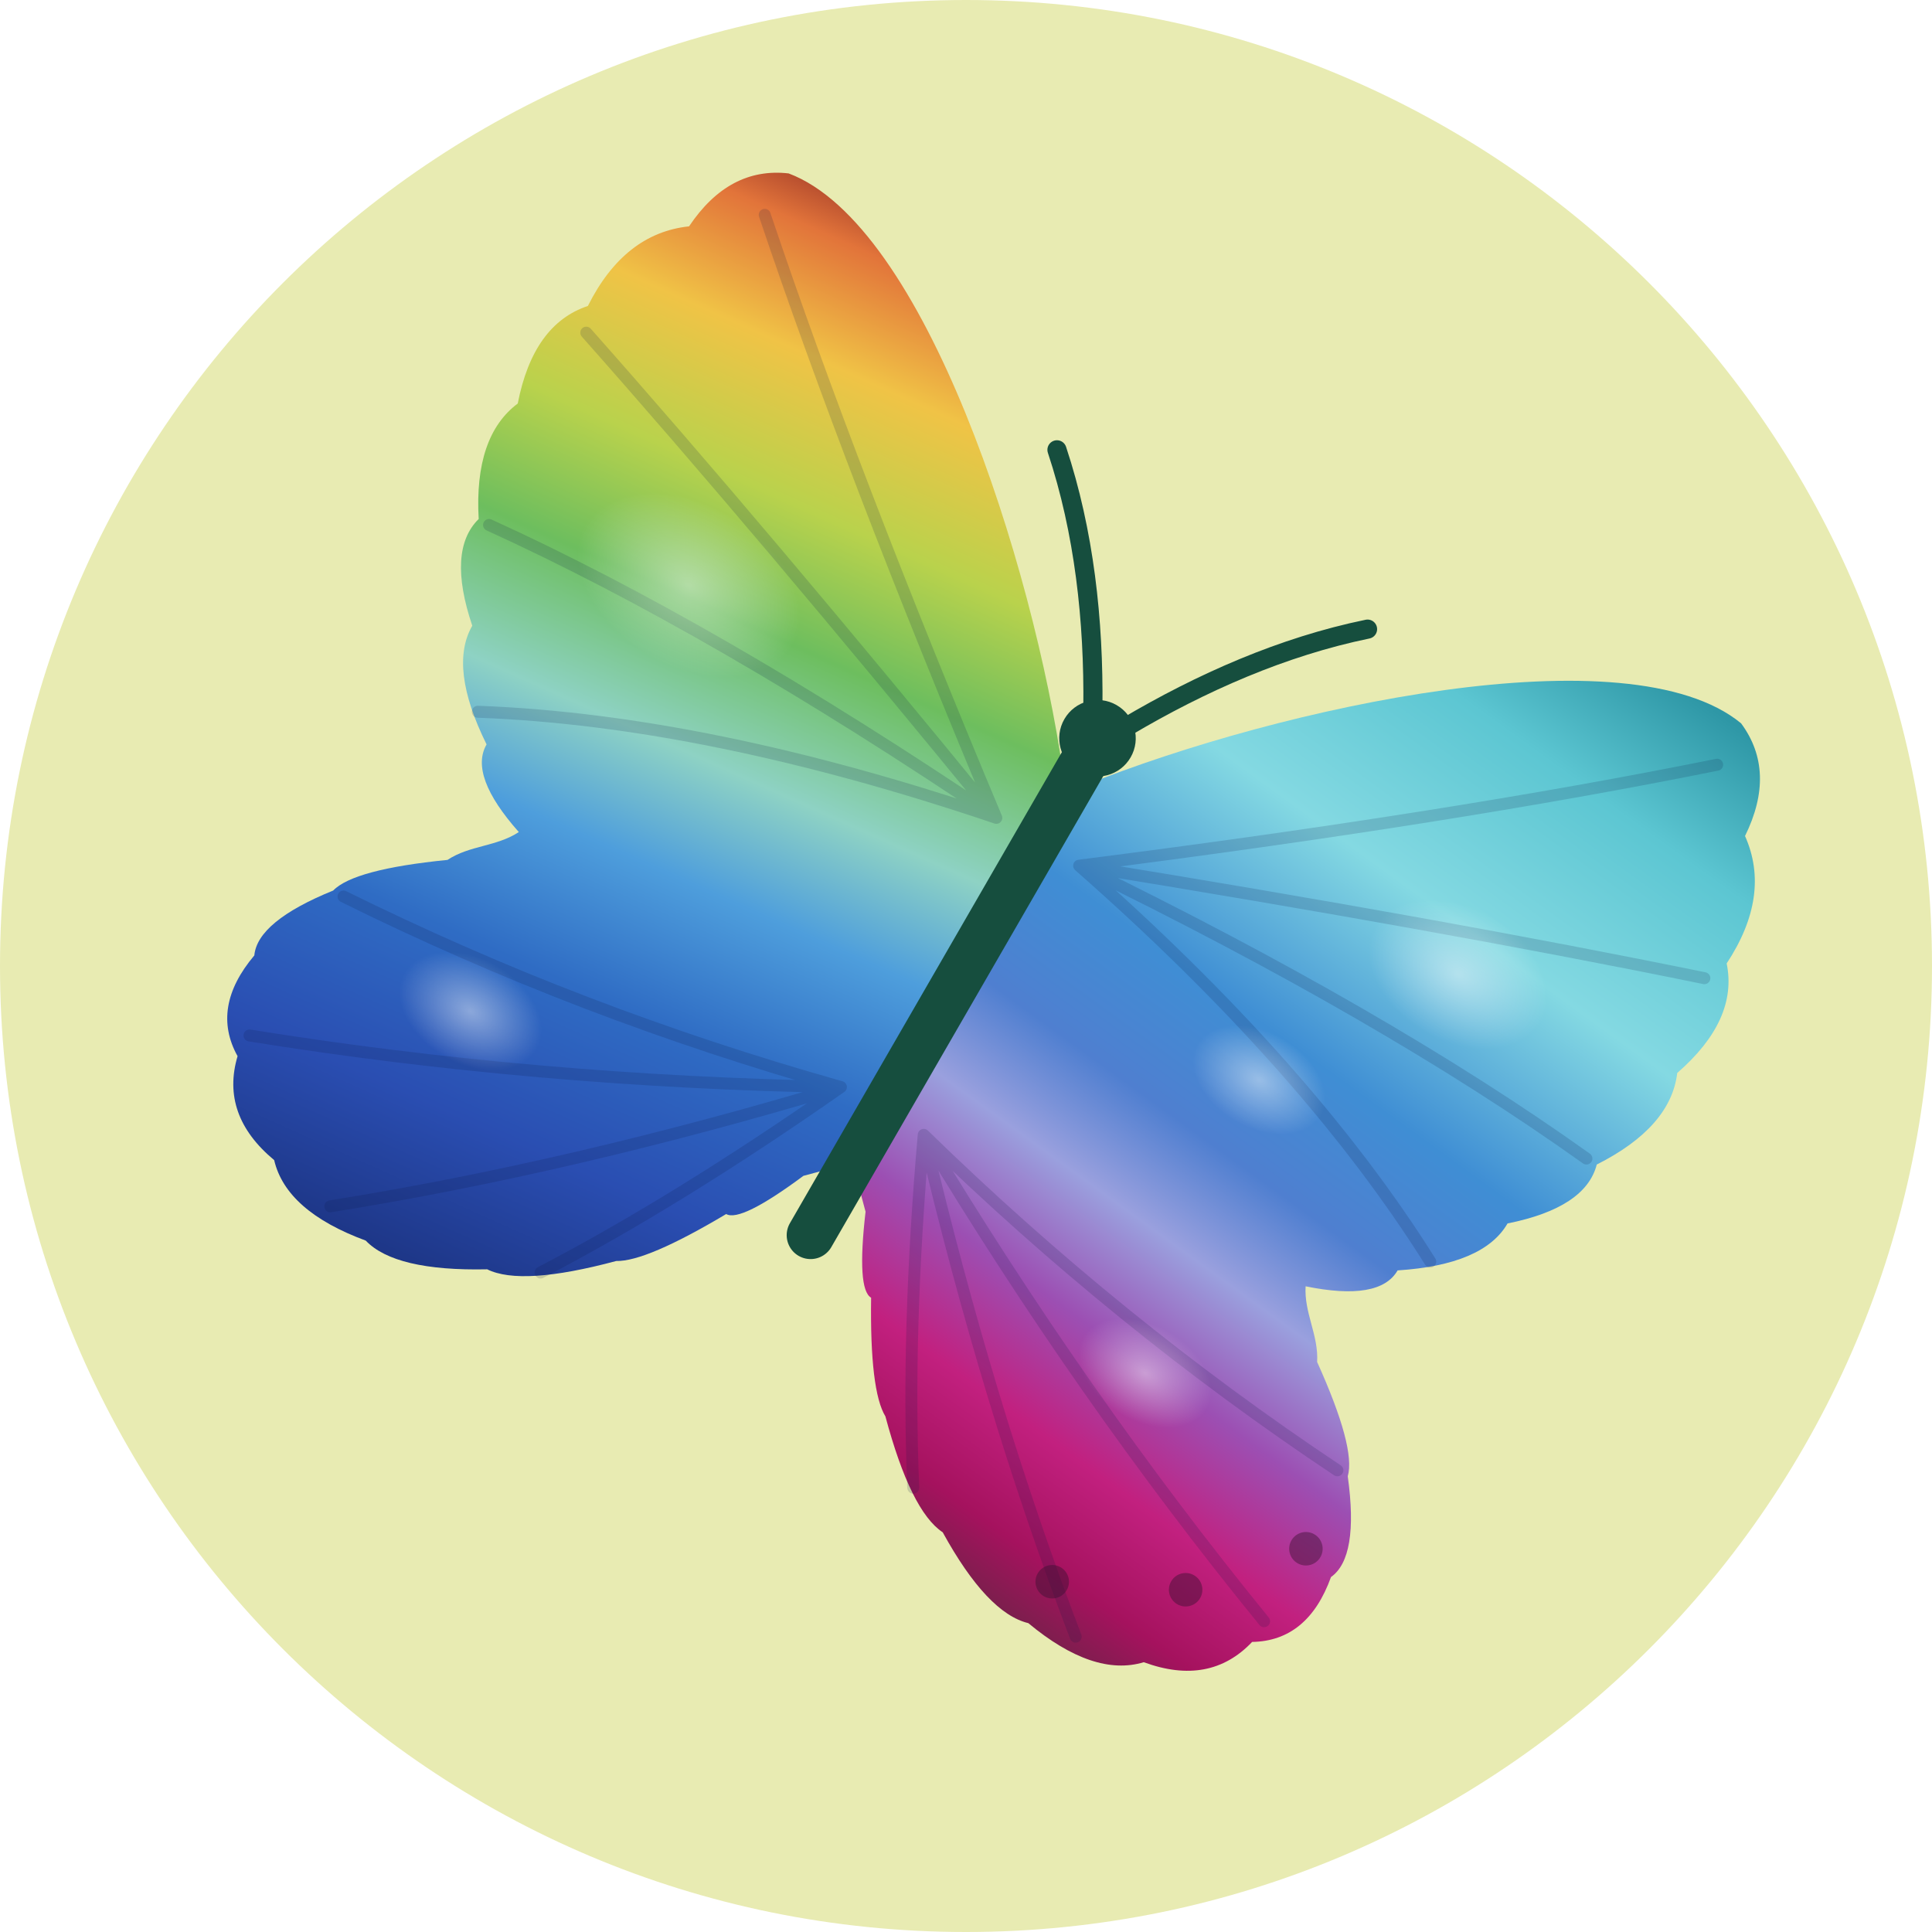
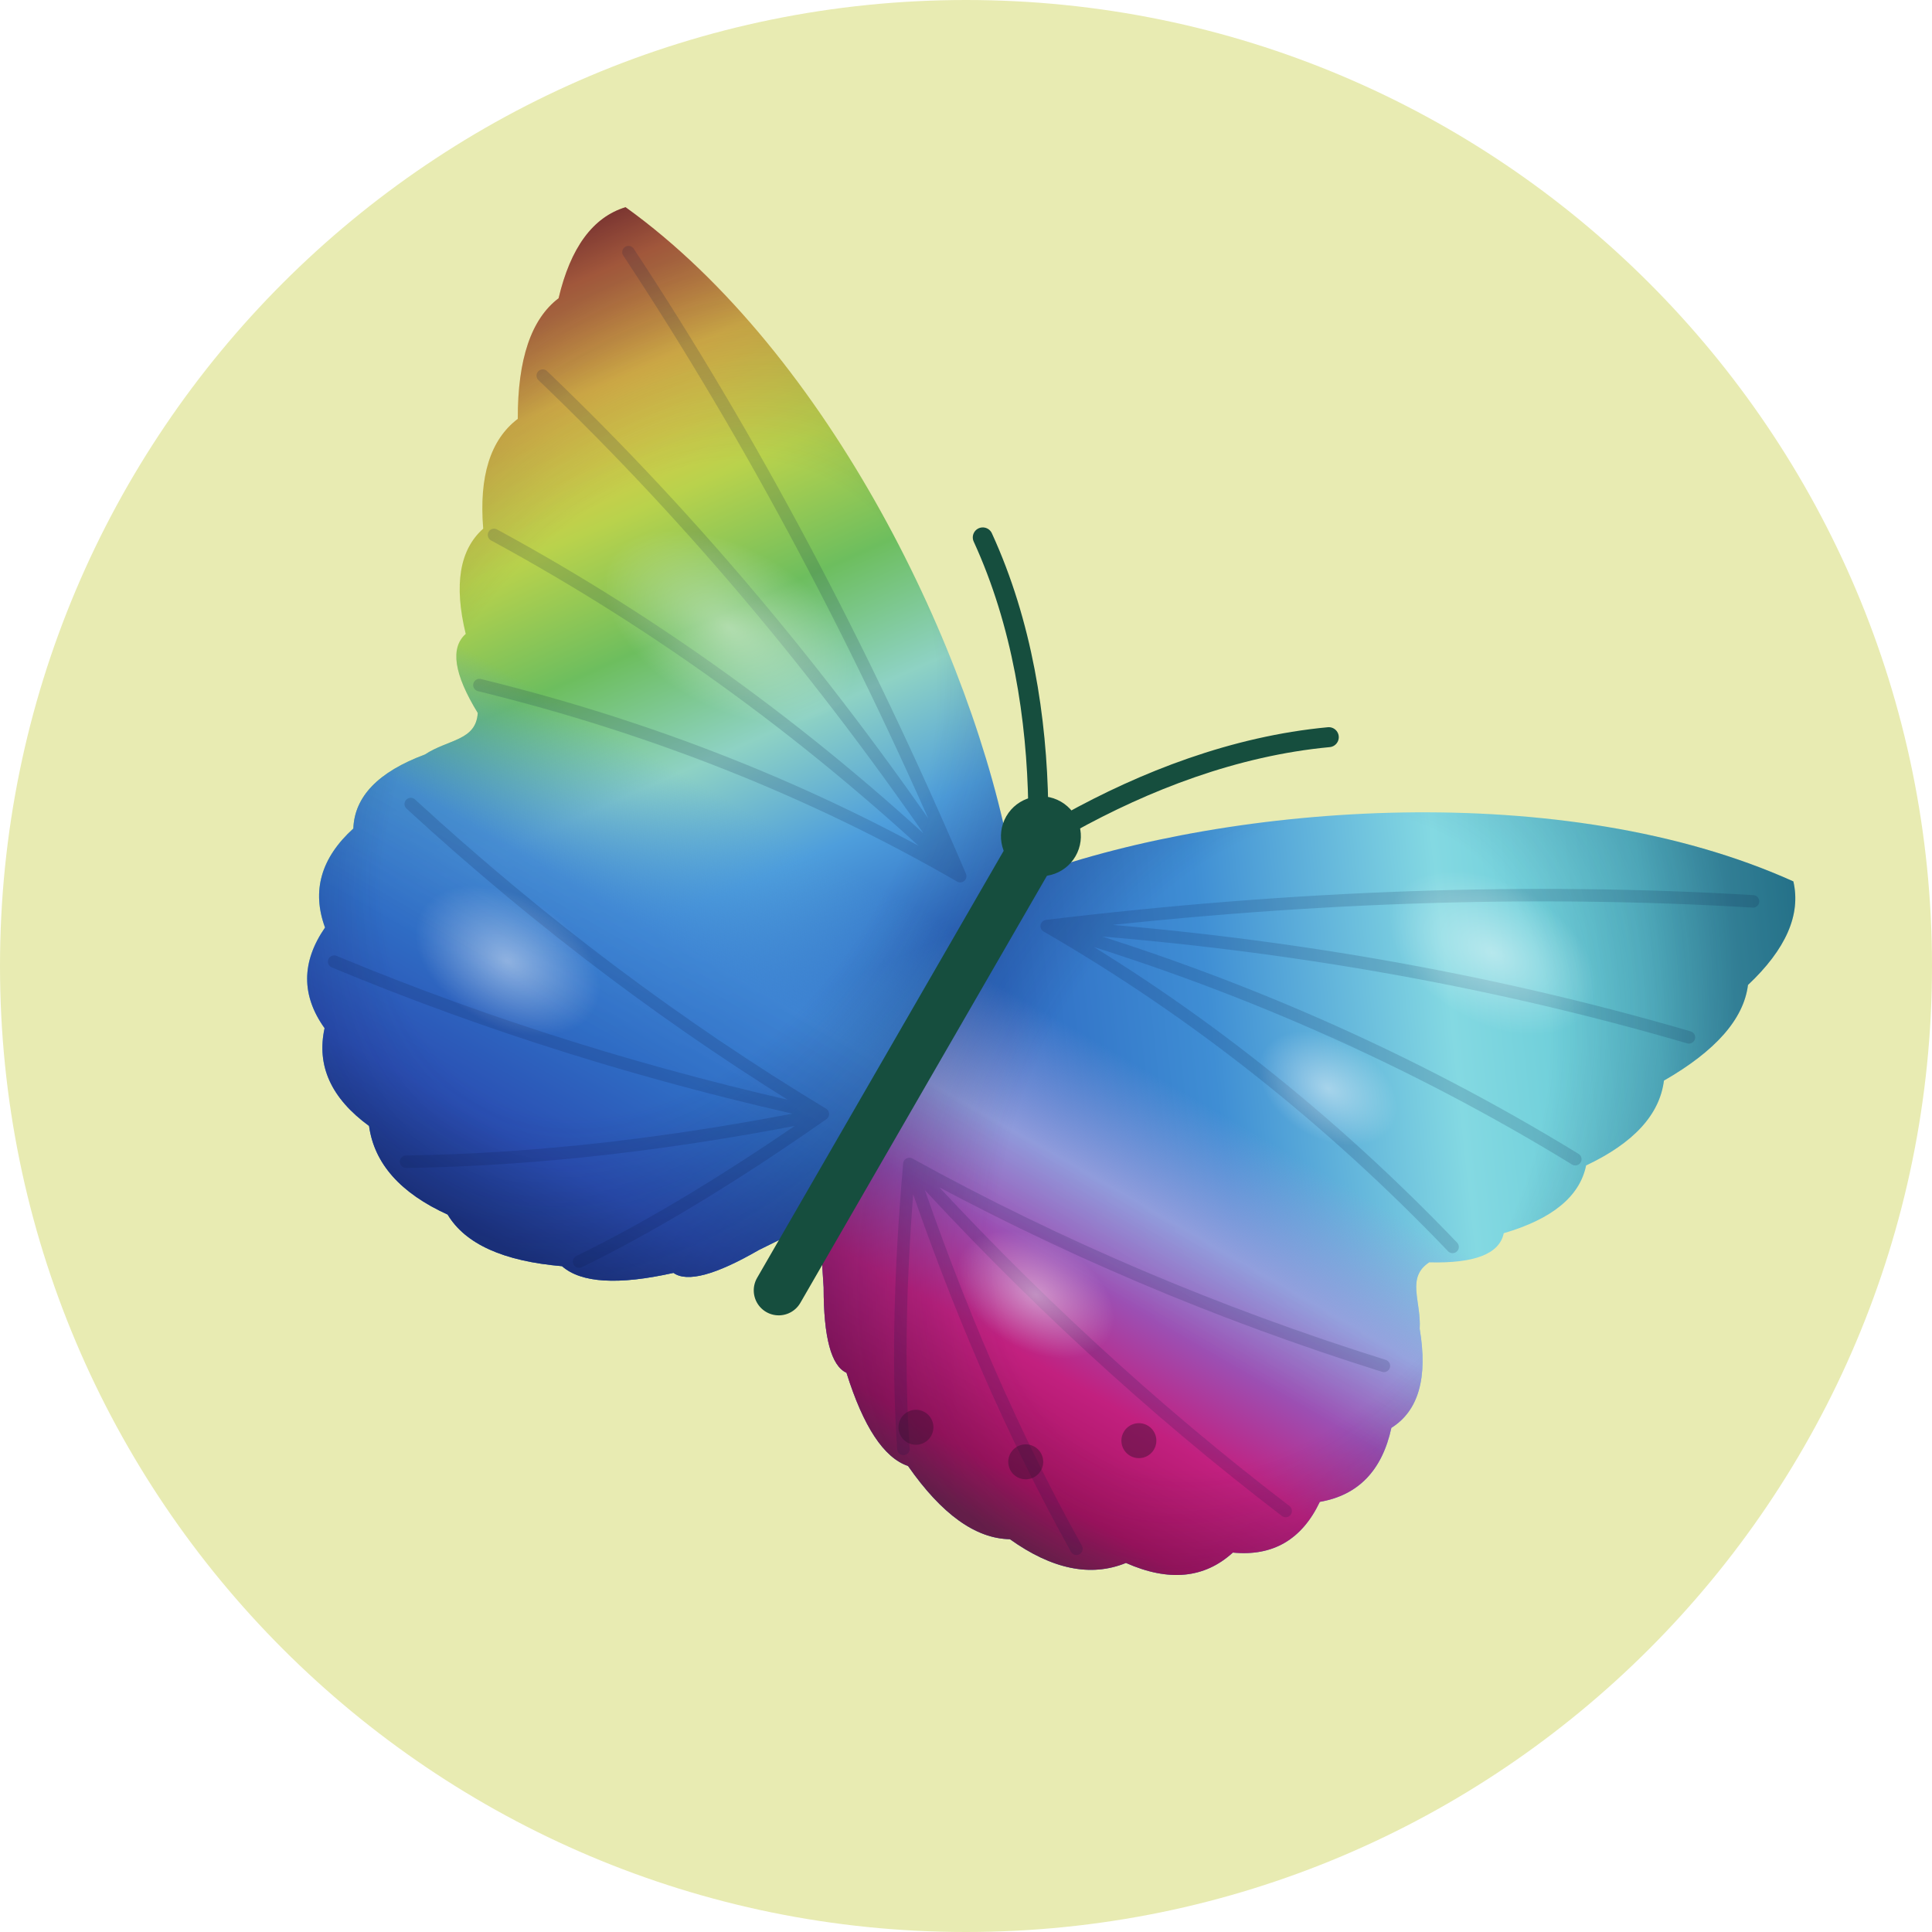
<svg xmlns="http://www.w3.org/2000/svg" viewBox="0 0 64 64">
  <defs>
-     <linearGradient id="lw" gradientUnits="userSpaceOnUse" x1="11" y1="6" x2="16" y2="55">
+     <linearGradient id="lw" gradientUnits="userSpaceOnUse" x1="5" y1="12" x2="31" y2="31">
      <stop offset="0" stop-color="#A63F2A" />
-       <stop offset="0.05" stop-color="#E2743A" />
-       <stop offset="0.15" stop-color="#F0C346" />
-       <stop offset="0.27" stop-color="#B9D24C" />
-       <stop offset="0.38" stop-color="#6DBE5E" />
-       <stop offset="0.5" stop-color="#8ED2C4" />
-       <stop offset="0.6" stop-color="#4E9EDC" />
-       <stop offset="0.72" stop-color="#2F6CC4" />
-       <stop offset="0.86" stop-color="#2A4EB2" />
+       <stop offset="0.07" stop-color="#E2743A" />
+       <stop offset="0.2" stop-color="#F0C346" />
+       <stop offset="0.36" stop-color="#B9D24C" />
+       <stop offset="0.52" stop-color="#6DBE5E" />
+       <stop offset="0.68" stop-color="#8ED2C4" />
+       <stop offset="0.84" stop-color="#4E9EDC" />
+       <stop offset="1" stop-color="#2F6CC4" />
+     </linearGradient>
+     <linearGradient id="lh" gradientUnits="userSpaceOnUse" x1="20" y1="31" x2="20" y2="51">
+       <stop offset="0" stop-color="#4E9EDC" stop-opacity="0" />
+       <stop offset="0.3" stop-color="#3F86D4" stop-opacity="0.9" />
+       <stop offset="0.55" stop-color="#2F6CC4" />
+       <stop offset="0.8" stop-color="#2A4EB2" />
      <stop offset="1" stop-color="#1D3585" />
    </linearGradient>
-     <linearGradient id="rw" gradientUnits="userSpaceOnUse" x1="53" y1="7" x2="48" y2="55">
+     <linearGradient id="rw" gradientUnits="userSpaceOnUse" x1="59" y1="12" x2="33" y2="31">
      <stop offset="0" stop-color="#2E97A6" />
-       <stop offset="0.12" stop-color="#5CC6D2" />
-       <stop offset="0.28" stop-color="#84D9E2" />
-       <stop offset="0.45" stop-color="#3F8ED4" />
-       <stop offset="0.56" stop-color="#4F7FD0" />
-       <stop offset="0.65" stop-color="#9AA0DE" />
-       <stop offset="0.75" stop-color="#9C4FB3" />
-       <stop offset="0.85" stop-color="#C2207F" />
-       <stop offset="0.94" stop-color="#A5125E" />
+       <stop offset="0.2" stop-color="#5CC6D2" />
+       <stop offset="0.45" stop-color="#84D9E2" />
+       <stop offset="0.75" stop-color="#3F8ED4" />
+       <stop offset="1" stop-color="#2F6CC4" />
+     </linearGradient>
+     <linearGradient id="rh" gradientUnits="userSpaceOnUse" x1="44" y1="32" x2="44" y2="51">
+       <stop offset="0" stop-color="#9AA0DE" stop-opacity="0" />
+       <stop offset="0.25" stop-color="#9AA0DE" stop-opacity="0.9" />
+       <stop offset="0.45" stop-color="#9C4FB3" />
+       <stop offset="0.65" stop-color="#C2207F" />
+       <stop offset="0.88" stop-color="#A5125E" />
      <stop offset="1" stop-color="#77204B" />
    </linearGradient>
    <radialGradient id="edge" cx="0.5" cy="0.5" r="0.6">
      <stop offset="0.6" stop-color="#0B1440" stop-opacity="0" />
      <stop offset="1" stop-color="#0B1440" stop-opacity="0.3" />
    </radialGradient>
    <radialGradient id="spot">
      <stop offset="0" stop-color="#fff" stop-opacity="0.45" />
      <stop offset="1" stop-color="#fff" stop-opacity="0" />
    </radialGradient>
+     <path id="ls" d="M31.5 27.5 C26 21 15 13.5 5 12.5 Q3.6 14 4.5 17 Q3.7 18.9 5.5 22 Q4.7 23.9 6.5 26.5 Q5.9 28.3 8 30.5 Q7.6 31.7 10 33 C10.5 34 9.5 34.5 9 35.5 Q7.1 37.8 8 39.5 Q7.2 42 9 43.5 Q8.8 46 11 47 Q11.7 49.2 14.5 49.5 Q15.9 51.3 19 51 Q20.8 52 24 50.5 Q25.5 50.8 28 48.5 Q29 48.6 30.5 46 L31.5 44.5 Z" />
+     <path id="rs" d="M32.5 27.5 C38 21 49 13.5 59 12.5 Q60.4 14 59.5 17 Q60.3 18.9 58.5 22 Q59.3 23.9 57.5 26.5 Q58.1 28.3 56 30.5 Q56.4 31.7 54 33 C53.5 34 54.5 34.5 55 35.5 Q56.9 37.8 56 39.5 Q56.8 42 55 43.5 Q55.2 46 53 47 Q52.3 49.2 49.5 49.5 Q48.1 51.3 45 51 Q43.2 52 40 50.5 Q38.5 50.8 36 48.5 Q35 48.6 33.5 46 L32.5 44.5 Z" />
  </defs>
  <circle cx="32" cy="32" r="32" fill="#E8EBB2" />
  <g transform="translate(32 32) scale(0.88) translate(-32 -32)">
-     <g transform="rotate(30 32 32) translate(32 32) scale(0.9) translate(-32 -32)">
-       <path id="lw" d="M31.5 23 C26 16 15 6 9 7 Q6.7 8 6.5 11 Q4.3 12.6 4.5 16 Q2.9 17.8 4 21 Q3.1 23.1 5 26 Q4.5 27.8 7 30 Q7 32 10 34 Q10 35.5 13 36.5 C12.5 37.5 11.5 38 11 39 Q7.8 41.3 7.5 42.5 Q5.4 45.2 6 46.5 Q5.5 49.3 7.5 50.5 Q8.1 53 11 53.5 Q12.5 55.1 16 54.5 Q17.7 55 21 53 Q22.6 52.9 25.5 50 Q26.6 49.4 28.5 46 Q29.2 46 30.5 43 L31.5 42 Z" fill="url(#lw)" />
-       <path id="rw" d="M32.5 23 C38 16 49 6 55 7 Q57.3 8 57.5 11 Q59.7 12.6 59.5 16 Q61.1 17.8 60 21 Q60.9 23.1 59 26 Q59.5 27.8 57 30 Q57 32 54 34 Q54 35.5 51 36.5 C51.5 37.5 52.5 38 53 39 Q56.2 41.3 56.5 42.5 Q58.6 45.2 58 46.5 Q58.5 49.3 56.5 50.5 Q55.9 53 53 53.5 Q51.5 55.1 48 54.5 Q46.3 55 43 53 Q41.4 52.9 38.5 50 Q37.4 49.4 35.5 46 Q34.8 46 33.5 43 L32.5 42 Z" fill="url(#rw)" />
-       <g fill="url(#edge)">
-         <use href="#lw" />
-         <use href="#rw" />
-       </g>
-       <path d="M30 26 Q17.5 16.5 9 9 M30 26 Q15.5 20.5 5 17 M30 26 Q15.8 25 5.5 26 M30 26 Q17.5 28.5 9 33 M30 39 Q19 41.8 8 42.5 M30 39 Q18.8 45.2 7.5 49.5 M30 39 Q22 47.5 14 54 M30 39 Q26.5 46.5 23 52 M34 26 Q46.5 16.5 55 9 M34 26 Q48.5 20.5 59 17 M34 26 Q48.2 25 58.5 26 M34 26 Q46.5 28.5 55 33 M34 39 Q45 41.8 56 42.5 M34 39 Q45.2 45.2 56.5 49.5 M34 39 Q42 47.5 50 54 M34 39 Q37.5 46.5 41 52" fill="none" stroke="#0B1440" stroke-opacity="0.16" stroke-width="0.5" stroke-linecap="round" />
+     <g transform="rotate(30 32 32) translate(32 32) scale(0.94) translate(-32 -32)">
+       <use href="#ls" fill="url(#lw)" />
+       <use href="#rs" fill="url(#rw)" />
+       <use href="#ls" fill="url(#lh)" />
+       <use href="#rs" fill="url(#rh)" />
+       <use href="#ls" fill="url(#edge)" />
+       <use href="#rs" fill="url(#edge)" />
+       <path d="M30 29 Q18 20 6 14 M30 29 Q17.8 23 5.5 20 M30 29 Q18.5 26.2 7 26.5 M30 29 Q19.8 29 9.5 32 M30 40 Q19.8 39.8 9.5 37.5 M30 40 Q20 43.2 10 44.5 M30 40 Q23.2 46 16.5 50 M30 40 Q27.2 46 24.5 50 M34 29 Q46 20 58 14 M34 29 Q46.2 23 58.5 20 M34 29 Q45.5 26.2 57 26.5 M34 29 Q44.2 29 54.5 32 M34 40 Q44.2 39.8 54.5 37.5 M34 40 Q44 43.2 54 44.5 M34 40 Q40.8 46 47.5 50 M34 40 Q36.8 46 39.5 50" fill="none" stroke="#0B1440" stroke-opacity="0.16" stroke-width="0.5" stroke-linecap="round" />
      <g fill="url(#spot)">
-         <ellipse cx="14" cy="24" rx="5" ry="3.4" />
-         <ellipse cx="50" cy="22" rx="4" ry="2.8" />
-         <ellipse cx="45" cy="30" rx="3" ry="2" />
-         <ellipse cx="15" cy="44" rx="3.2" ry="2.2" />
-         <ellipse cx="47" cy="43" rx="3" ry="2" />
+         <ellipse cx="17" cy="25" rx="5.5" ry="3.2" />
+         <ellipse cx="16" cy="41" rx="4" ry="2.6" />
+         <ellipse cx="50" cy="21" rx="4.5" ry="2.8" />
+         <ellipse cx="47" cy="29" rx="3" ry="2" />
+         <ellipse cx="41" cy="42" rx="3.4" ry="2.2" />
      </g>
      <g fill="#3A1030" opacity="0.45">
-         <circle cx="48" cy="52.5" r="0.7" />
-         <circle cx="53" cy="50" r="0.7" />
-         <circle cx="56.5" cy="46" r="0.7" />
+         <circle cx="39.5" cy="49" r="0.7" />
+         <circle cx="44" cy="48" r="0.7" />
+         <circle cx="47.5" cy="45" r="0.7" />
      </g>
      <g stroke="#164E3E" stroke-linecap="round" fill="none">
-         <path d="M31.2 20c-1.8-3.2-4-6.2-6.7-8.6M32.8 20c1.8-3.2 4-6.2 6.7-8.6" stroke-width="0.8" />
-         <line x1="32" y1="22" x2="32" y2="45" stroke-width="2" />
+         <path d="M31.3 25c-1.8-3-4.2-6-7.3-8.2M32.7 25c1.8-3 4.2-6 7.3-8.2" stroke-width="0.8" />
+         <line x1="32" y1="27" x2="32" y2="47" stroke-width="2" />
      </g>
-       <circle cx="32" cy="21" r="1.6" fill="#164E3E" />
+       <circle cx="32" cy="26" r="1.6" fill="#164E3E" />
    </g>
  </g>
</svg>
